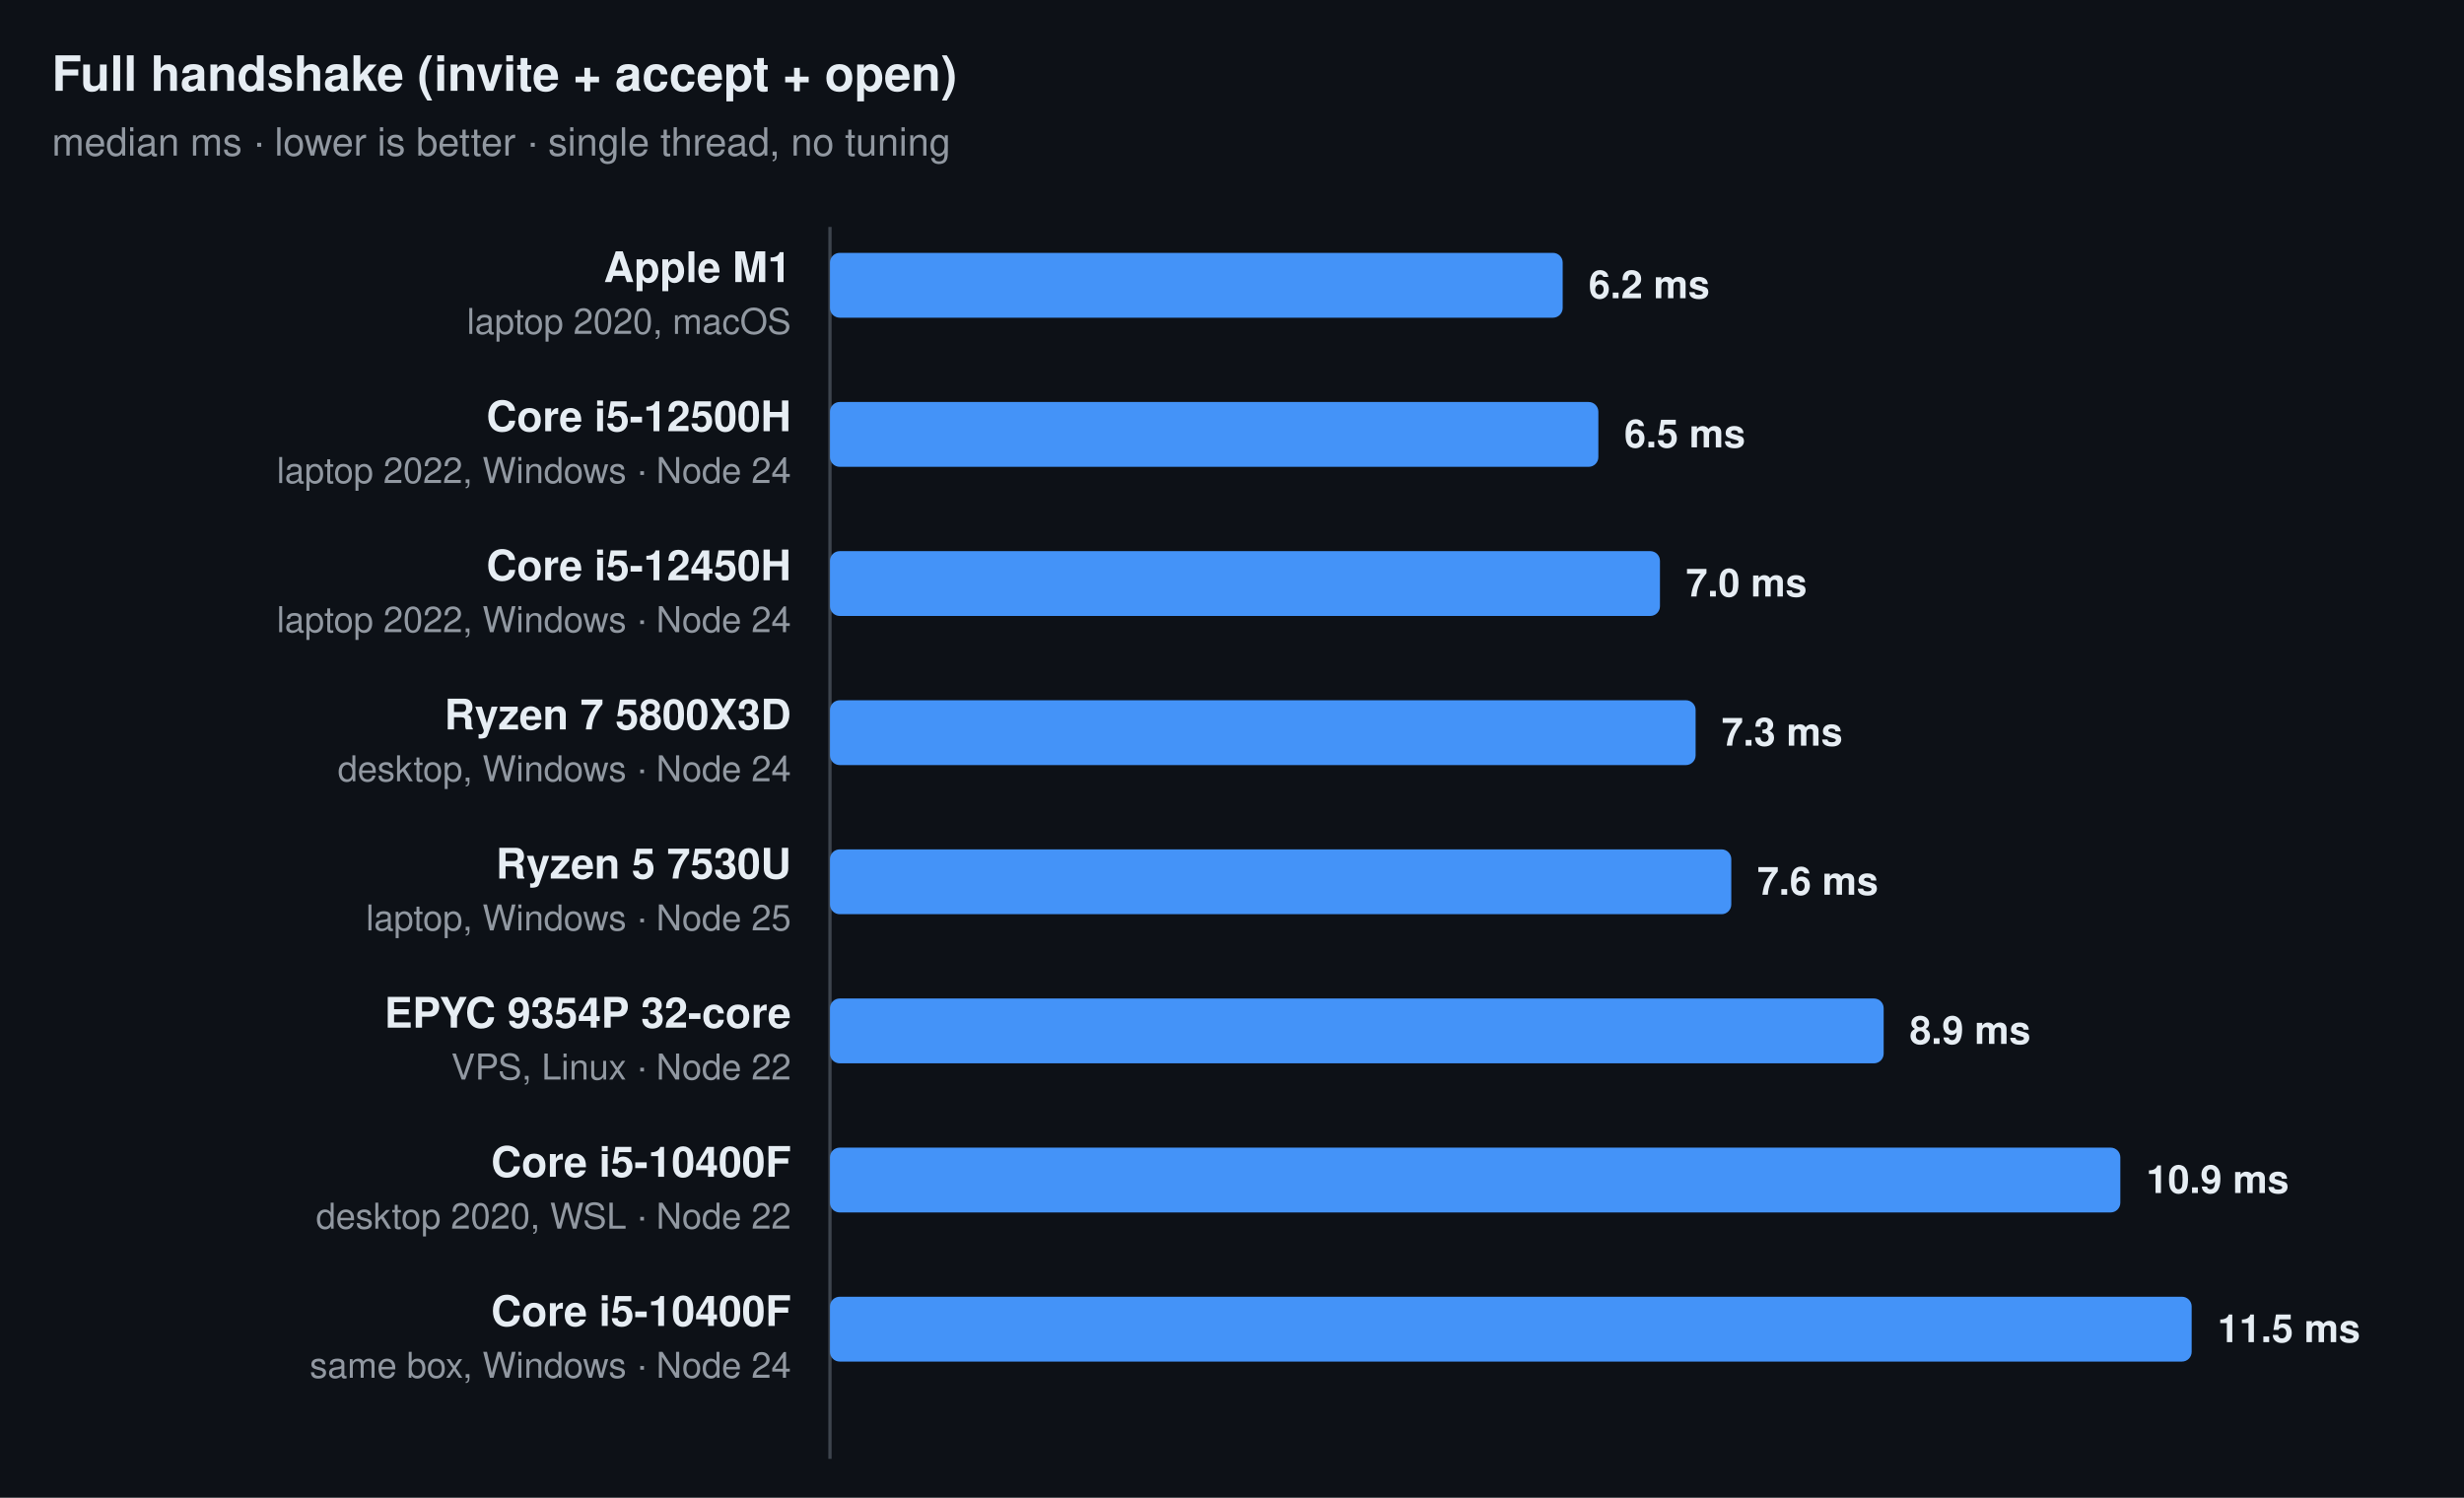
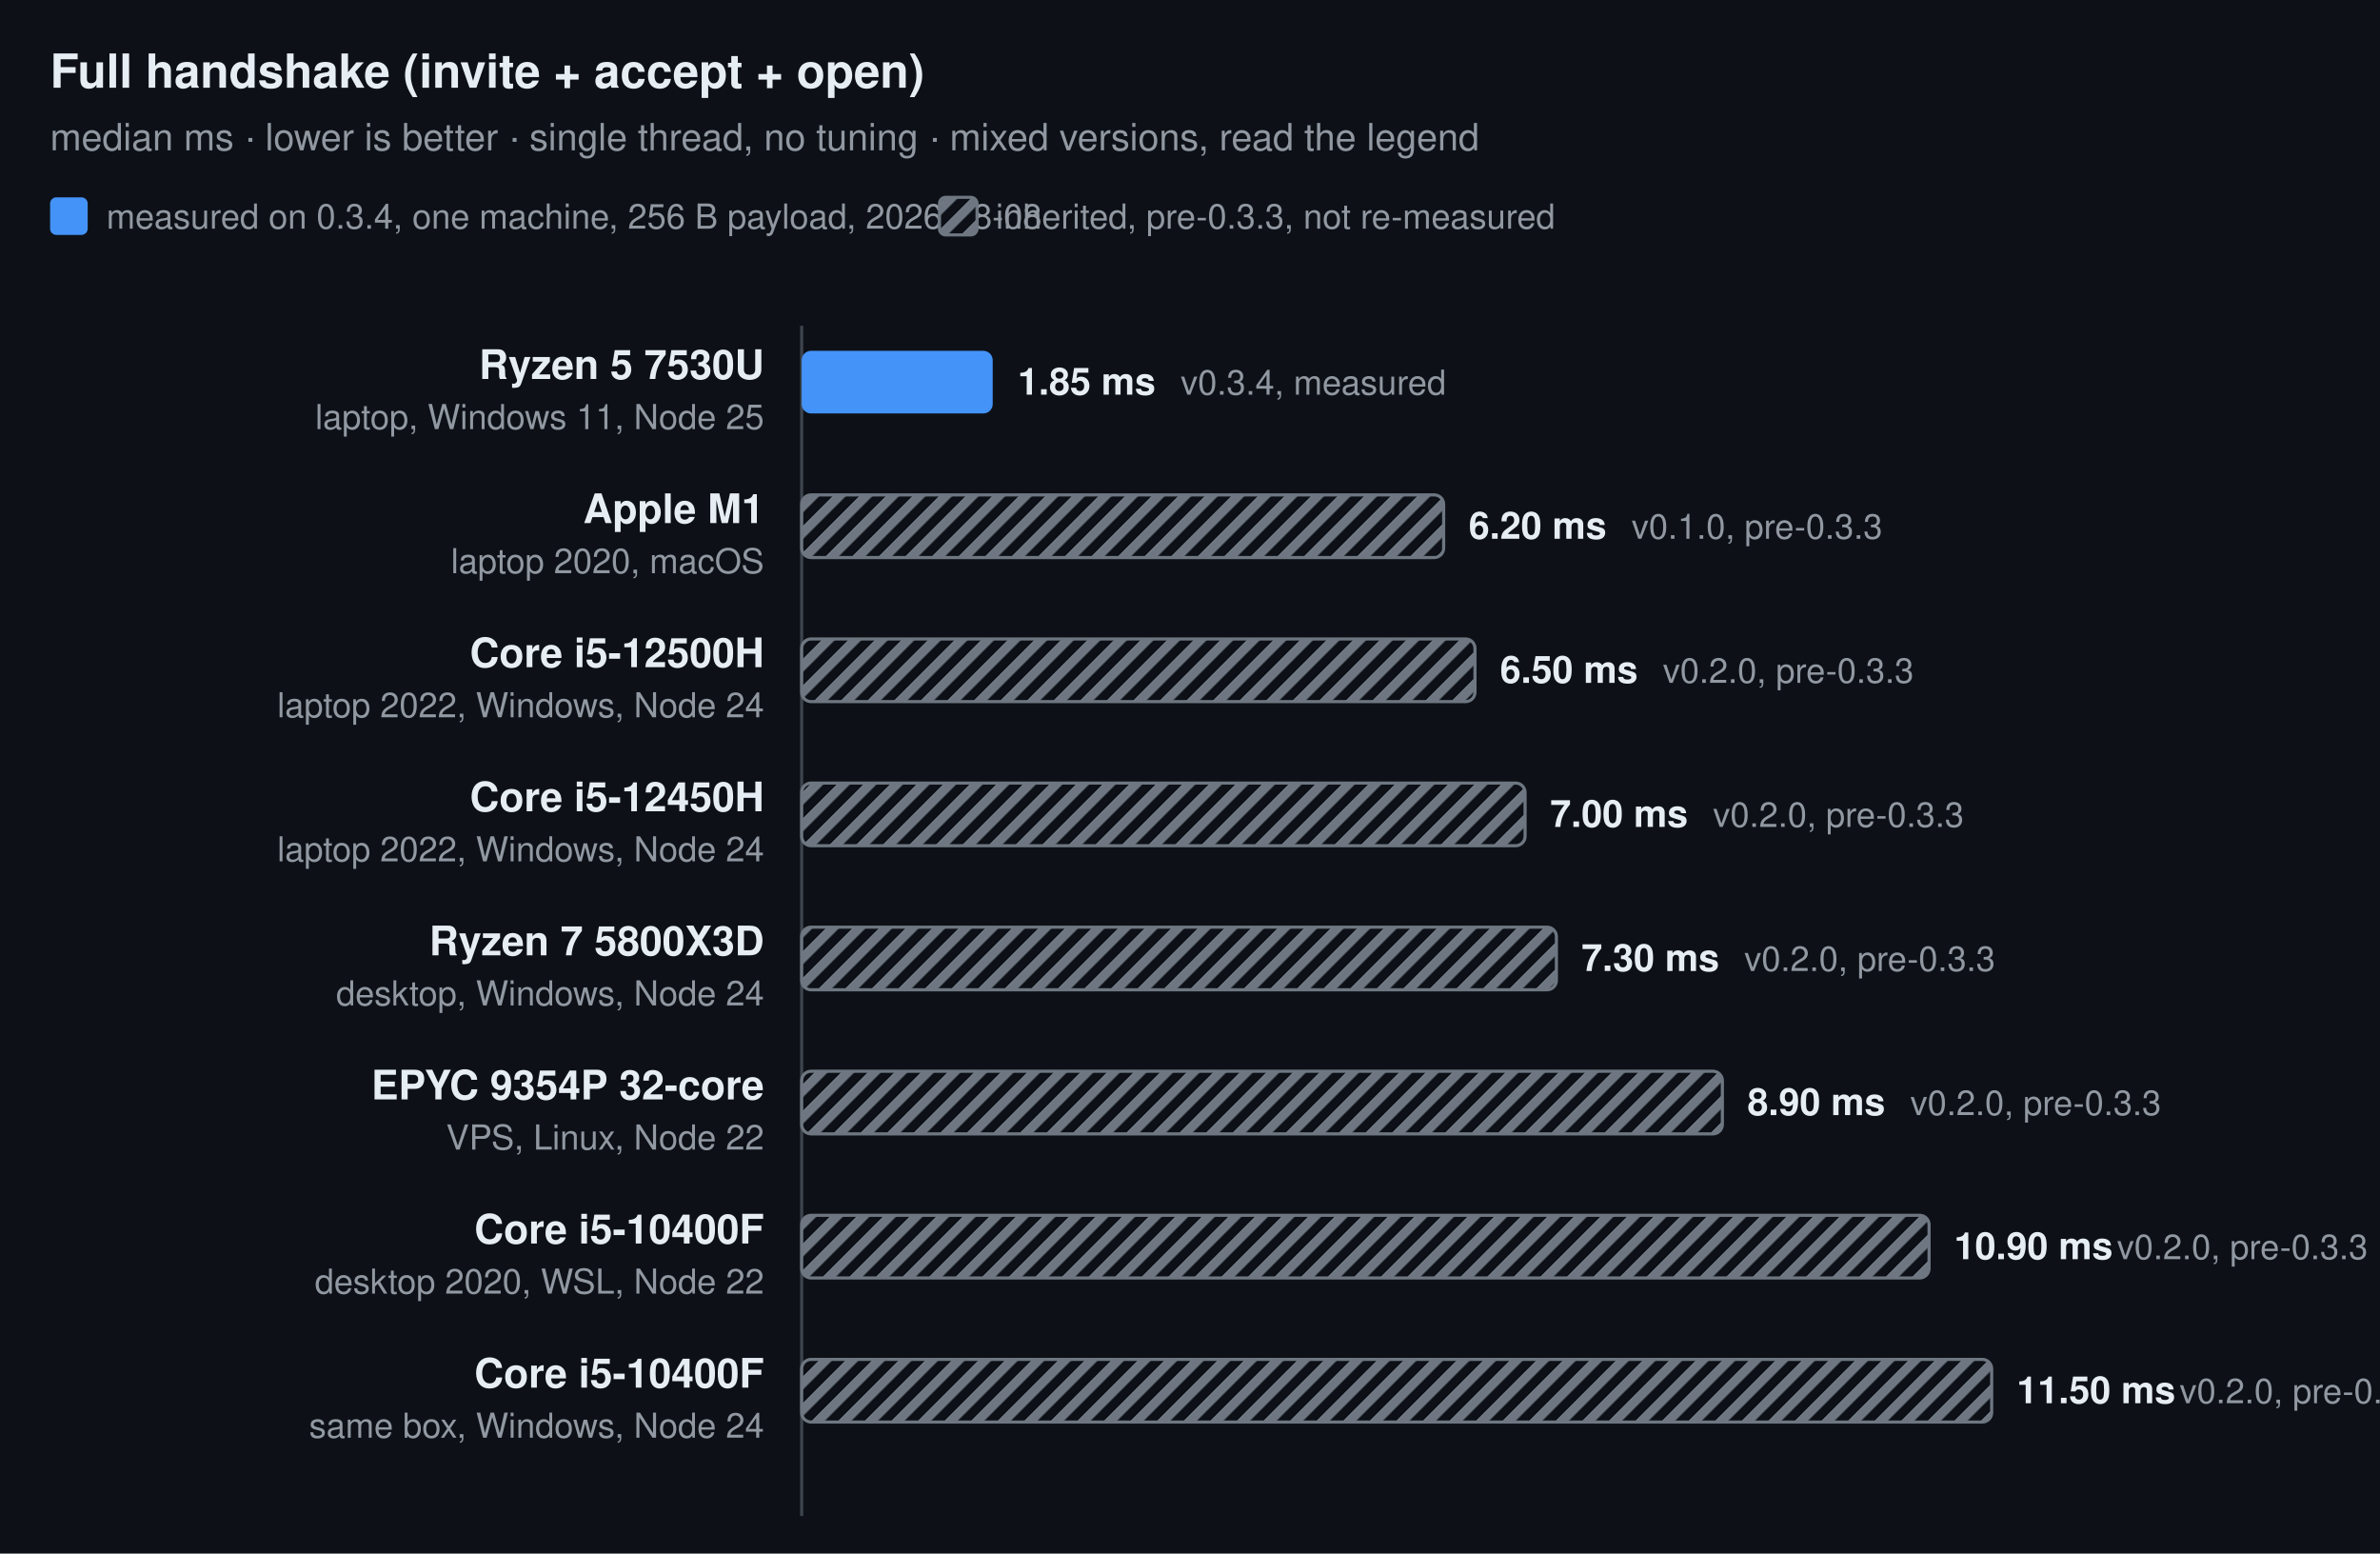
- <svg xmlns="http://www.w3.org/2000/svg" width="760" height="462" viewBox="0 0 760 462" role="img" aria-label="Full handshake (invite + accept + open), median milliseconds per machine, lower is better">
-   <rect width="760" height="462" fill="#0d1117" />
+ <svg xmlns="http://www.w3.org/2000/svg" width="760" height="496" viewBox="0 0 760 496" role="img" aria-label="Full handshake (invite + accept + open), median ms per machine, lower is better: Ryzen 5 7530U 1.85 (v0.3.4, measured), Apple M1 6.20 (v0.1.0, pre-0.3.3), Core i5-12500H 6.50 (v0.2.0, pre-0.3.3), Core i5-12450H 7.00 (v0.2.0, pre-0.3.3), Ryzen 7 5800X3D 7.30 (v0.2.0, pre-0.3.3), EPYC 9354P 32-core 8.90 (v0.2.0, pre-0.3.3), Core i5-10400F 10.90 (v0.2.0, pre-0.3.3), Core i5-10400F 11.50 (v0.2.0, pre-0.3.3). Only the Ryzen 5 7530U row is measured on 0.3.4; the rest predate the native curve and hash backends added in 0.3.3. The same laptop measured 7.6 ms on 0.2.0 and 1.85 ms on 0.3.4, so the inherited rows overstate the handshake by roughly 4x.">
+   <rect width="760" height="496" fill="#0d1117" />
+   <defs>
+     <pattern id="stale" width="6" height="6" patternUnits="userSpaceOnUse" patternTransform="rotate(45)">
+       <rect width="6" height="6" fill="#0d1117" />
+       <rect width="3" height="6" fill="#6e7781" />
+     </pattern>
+   </defs>
  <text x="16" y="28" font-family="-apple-system,BlinkMacSystemFont,'Segoe UI',Helvetica,Arial,sans-serif" font-size="15" font-weight="700" fill="#e6edf3">Full handshake (invite + accept + open)</text>
-   <text x="16" y="48" font-family="-apple-system,BlinkMacSystemFont,'Segoe UI',Helvetica,Arial,sans-serif" font-size="12" fill="#9198a1">median ms · lower is better · single thread, no tuning</text>
-   <line x1="256" y1="70" x2="256" y2="450" stroke="#3d444d" stroke-width="1" />
-   <text x="244" y="87" text-anchor="end" font-family="-apple-system,BlinkMacSystemFont,'Segoe UI',Helvetica,Arial,sans-serif" font-size="13" font-weight="600" fill="#e6edf3">Apple M1</text>
-   <text x="244" y="103" text-anchor="end" font-family="-apple-system,BlinkMacSystemFont,'Segoe UI',Helvetica,Arial,sans-serif" font-size="11" fill="#9198a1">laptop 2020, macOS</text>
-   <rect x="256" y="78" width="226" height="20" rx="3" fill="#4493f8" />
-   <text x="490" y="92" font-family="-apple-system,BlinkMacSystemFont,'Segoe UI',Helvetica,Arial,sans-serif" font-size="12" font-weight="600" fill="#e6edf3">6.2 ms</text>
-   <text x="244" y="133" text-anchor="end" font-family="-apple-system,BlinkMacSystemFont,'Segoe UI',Helvetica,Arial,sans-serif" font-size="13" font-weight="600" fill="#e6edf3">Core i5-12500H</text>
-   <text x="244" y="149" text-anchor="end" font-family="-apple-system,BlinkMacSystemFont,'Segoe UI',Helvetica,Arial,sans-serif" font-size="11" fill="#9198a1">laptop 2022, Windows · Node 24</text>
-   <rect x="256" y="124" width="237" height="20" rx="3" fill="#4493f8" />
-   <text x="501" y="138" font-family="-apple-system,BlinkMacSystemFont,'Segoe UI',Helvetica,Arial,sans-serif" font-size="12" font-weight="600" fill="#e6edf3">6.5 ms</text>
-   <text x="244" y="179" text-anchor="end" font-family="-apple-system,BlinkMacSystemFont,'Segoe UI',Helvetica,Arial,sans-serif" font-size="13" font-weight="600" fill="#e6edf3">Core i5-12450H</text>
-   <text x="244" y="195" text-anchor="end" font-family="-apple-system,BlinkMacSystemFont,'Segoe UI',Helvetica,Arial,sans-serif" font-size="11" fill="#9198a1">laptop 2022, Windows · Node 24</text>
-   <rect x="256" y="170" width="256" height="20" rx="3" fill="#4493f8" />
-   <text x="520" y="184" font-family="-apple-system,BlinkMacSystemFont,'Segoe UI',Helvetica,Arial,sans-serif" font-size="12" font-weight="600" fill="#e6edf3">7.0 ms</text>
-   <text x="244" y="225" text-anchor="end" font-family="-apple-system,BlinkMacSystemFont,'Segoe UI',Helvetica,Arial,sans-serif" font-size="13" font-weight="600" fill="#e6edf3">Ryzen 7 5800X3D</text>
-   <text x="244" y="241" text-anchor="end" font-family="-apple-system,BlinkMacSystemFont,'Segoe UI',Helvetica,Arial,sans-serif" font-size="11" fill="#9198a1">desktop, Windows · Node 24</text>
-   <rect x="256" y="216" width="267" height="20" rx="3" fill="#4493f8" />
-   <text x="531" y="230" font-family="-apple-system,BlinkMacSystemFont,'Segoe UI',Helvetica,Arial,sans-serif" font-size="12" font-weight="600" fill="#e6edf3">7.3 ms</text>
-   <text x="244" y="271" text-anchor="end" font-family="-apple-system,BlinkMacSystemFont,'Segoe UI',Helvetica,Arial,sans-serif" font-size="13" font-weight="600" fill="#e6edf3">Ryzen 5 7530U</text>
-   <text x="244" y="287" text-anchor="end" font-family="-apple-system,BlinkMacSystemFont,'Segoe UI',Helvetica,Arial,sans-serif" font-size="11" fill="#9198a1">laptop, Windows · Node 25</text>
-   <rect x="256" y="262" width="278" height="20" rx="3" fill="#4493f8" />
-   <text x="542" y="276" font-family="-apple-system,BlinkMacSystemFont,'Segoe UI',Helvetica,Arial,sans-serif" font-size="12" font-weight="600" fill="#e6edf3">7.6 ms</text>
-   <text x="244" y="317" text-anchor="end" font-family="-apple-system,BlinkMacSystemFont,'Segoe UI',Helvetica,Arial,sans-serif" font-size="13" font-weight="600" fill="#e6edf3">EPYC 9354P 32-core</text>
-   <text x="244" y="333" text-anchor="end" font-family="-apple-system,BlinkMacSystemFont,'Segoe UI',Helvetica,Arial,sans-serif" font-size="11" fill="#9198a1">VPS, Linux · Node 22</text>
-   <rect x="256" y="308" width="325" height="20" rx="3" fill="#4493f8" />
-   <text x="589" y="322" font-family="-apple-system,BlinkMacSystemFont,'Segoe UI',Helvetica,Arial,sans-serif" font-size="12" font-weight="600" fill="#e6edf3">8.9 ms</text>
-   <text x="244" y="363" text-anchor="end" font-family="-apple-system,BlinkMacSystemFont,'Segoe UI',Helvetica,Arial,sans-serif" font-size="13" font-weight="600" fill="#e6edf3">Core i5-10400F</text>
-   <text x="244" y="379" text-anchor="end" font-family="-apple-system,BlinkMacSystemFont,'Segoe UI',Helvetica,Arial,sans-serif" font-size="11" fill="#9198a1">desktop 2020, WSL · Node 22</text>
-   <rect x="256" y="354" width="398" height="20" rx="3" fill="#4493f8" />
-   <text x="662" y="368" font-family="-apple-system,BlinkMacSystemFont,'Segoe UI',Helvetica,Arial,sans-serif" font-size="12" font-weight="600" fill="#e6edf3">10.9 ms</text>
-   <text x="244" y="409" text-anchor="end" font-family="-apple-system,BlinkMacSystemFont,'Segoe UI',Helvetica,Arial,sans-serif" font-size="13" font-weight="600" fill="#e6edf3">Core i5-10400F</text>
-   <text x="244" y="425" text-anchor="end" font-family="-apple-system,BlinkMacSystemFont,'Segoe UI',Helvetica,Arial,sans-serif" font-size="11" fill="#9198a1">same box, Windows · Node 24</text>
-   <rect x="256" y="400" width="420" height="20" rx="3" fill="#4493f8" />
-   <text x="684" y="414" font-family="-apple-system,BlinkMacSystemFont,'Segoe UI',Helvetica,Arial,sans-serif" font-size="12" font-weight="600" fill="#e6edf3">11.5 ms</text>
+   <text x="16" y="48" font-family="-apple-system,BlinkMacSystemFont,'Segoe UI',Helvetica,Arial,sans-serif" font-size="12" fill="#9198a1">median ms · lower is better · single thread, no tuning · mixed versions, read the legend</text>
+   <rect x="16" y="63" width="12" height="12" rx="2" fill="#4493f8" />
+   <text x="34" y="73" font-family="-apple-system,BlinkMacSystemFont,'Segoe UI',Helvetica,Arial,sans-serif" font-size="11" fill="#9198a1">measured on 0.3.4, one machine, 256 B payload, 2026-08-08</text>
+   <rect x="300" y="63" width="12" height="12" rx="2" fill="url(#stale)" stroke="#6e7781" stroke-width="1" />
+   <text x="318" y="73" font-family="-apple-system,BlinkMacSystemFont,'Segoe UI',Helvetica,Arial,sans-serif" font-size="11" fill="#9198a1">inherited, pre-0.3.3, not re-measured</text>
+   <line x1="256" y1="104" x2="256" y2="484" stroke="#3d444d" stroke-width="1" />
+   <text x="244" y="121" text-anchor="end" font-family="-apple-system,BlinkMacSystemFont,'Segoe UI',Helvetica,Arial,sans-serif" font-size="13" font-weight="600" fill="#e6edf3">Ryzen 5 7530U</text>
+   <text x="244" y="137" text-anchor="end" font-family="-apple-system,BlinkMacSystemFont,'Segoe UI',Helvetica,Arial,sans-serif" font-size="11" fill="#9198a1">laptop, Windows 11, Node 25</text>
+   <rect x="256" y="112" width="61" height="20" rx="3" fill="#4493f8" />
+   <text x="325" y="126" font-family="-apple-system,BlinkMacSystemFont,'Segoe UI',Helvetica,Arial,sans-serif" font-size="12" font-weight="600" fill="#e6edf3">1.85 ms</text>
+   <text x="377" y="126" font-family="-apple-system,BlinkMacSystemFont,'Segoe UI',Helvetica,Arial,sans-serif" font-size="11" fill="#9198a1">v0.3.4, measured</text>
+   <text x="244" y="167" text-anchor="end" font-family="-apple-system,BlinkMacSystemFont,'Segoe UI',Helvetica,Arial,sans-serif" font-size="13" font-weight="600" fill="#e6edf3">Apple M1</text>
+   <text x="244" y="183" text-anchor="end" font-family="-apple-system,BlinkMacSystemFont,'Segoe UI',Helvetica,Arial,sans-serif" font-size="11" fill="#9198a1">laptop 2020, macOS</text>
+   <rect x="256" y="158" width="205" height="20" rx="3" fill="url(#stale)" stroke="#6e7781" stroke-width="1" />
+   <text x="469" y="172" font-family="-apple-system,BlinkMacSystemFont,'Segoe UI',Helvetica,Arial,sans-serif" font-size="12" font-weight="600" fill="#e6edf3">6.20 ms</text>
+   <text x="521" y="172" font-family="-apple-system,BlinkMacSystemFont,'Segoe UI',Helvetica,Arial,sans-serif" font-size="11" fill="#9198a1">v0.1.0, pre-0.3.3</text>
+   <text x="244" y="213" text-anchor="end" font-family="-apple-system,BlinkMacSystemFont,'Segoe UI',Helvetica,Arial,sans-serif" font-size="13" font-weight="600" fill="#e6edf3">Core i5-12500H</text>
+   <text x="244" y="229" text-anchor="end" font-family="-apple-system,BlinkMacSystemFont,'Segoe UI',Helvetica,Arial,sans-serif" font-size="11" fill="#9198a1">laptop 2022, Windows, Node 24</text>
+   <rect x="256" y="204" width="215" height="20" rx="3" fill="url(#stale)" stroke="#6e7781" stroke-width="1" />
+   <text x="479" y="218" font-family="-apple-system,BlinkMacSystemFont,'Segoe UI',Helvetica,Arial,sans-serif" font-size="12" font-weight="600" fill="#e6edf3">6.50 ms</text>
+   <text x="531" y="218" font-family="-apple-system,BlinkMacSystemFont,'Segoe UI',Helvetica,Arial,sans-serif" font-size="11" fill="#9198a1">v0.2.0, pre-0.3.3</text>
+   <text x="244" y="259" text-anchor="end" font-family="-apple-system,BlinkMacSystemFont,'Segoe UI',Helvetica,Arial,sans-serif" font-size="13" font-weight="600" fill="#e6edf3">Core i5-12450H</text>
+   <text x="244" y="275" text-anchor="end" font-family="-apple-system,BlinkMacSystemFont,'Segoe UI',Helvetica,Arial,sans-serif" font-size="11" fill="#9198a1">laptop 2022, Windows, Node 24</text>
+   <rect x="256" y="250" width="231" height="20" rx="3" fill="url(#stale)" stroke="#6e7781" stroke-width="1" />
+   <text x="495" y="264" font-family="-apple-system,BlinkMacSystemFont,'Segoe UI',Helvetica,Arial,sans-serif" font-size="12" font-weight="600" fill="#e6edf3">7.00 ms</text>
+   <text x="547" y="264" font-family="-apple-system,BlinkMacSystemFont,'Segoe UI',Helvetica,Arial,sans-serif" font-size="11" fill="#9198a1">v0.2.0, pre-0.3.3</text>
+   <text x="244" y="305" text-anchor="end" font-family="-apple-system,BlinkMacSystemFont,'Segoe UI',Helvetica,Arial,sans-serif" font-size="13" font-weight="600" fill="#e6edf3">Ryzen 7 5800X3D</text>
+   <text x="244" y="321" text-anchor="end" font-family="-apple-system,BlinkMacSystemFont,'Segoe UI',Helvetica,Arial,sans-serif" font-size="11" fill="#9198a1">desktop, Windows, Node 24</text>
+   <rect x="256" y="296" width="241" height="20" rx="3" fill="url(#stale)" stroke="#6e7781" stroke-width="1" />
+   <text x="505" y="310" font-family="-apple-system,BlinkMacSystemFont,'Segoe UI',Helvetica,Arial,sans-serif" font-size="12" font-weight="600" fill="#e6edf3">7.30 ms</text>
+   <text x="557" y="310" font-family="-apple-system,BlinkMacSystemFont,'Segoe UI',Helvetica,Arial,sans-serif" font-size="11" fill="#9198a1">v0.2.0, pre-0.3.3</text>
+   <text x="244" y="351" text-anchor="end" font-family="-apple-system,BlinkMacSystemFont,'Segoe UI',Helvetica,Arial,sans-serif" font-size="13" font-weight="600" fill="#e6edf3">EPYC 9354P 32-core</text>
+   <text x="244" y="367" text-anchor="end" font-family="-apple-system,BlinkMacSystemFont,'Segoe UI',Helvetica,Arial,sans-serif" font-size="11" fill="#9198a1">VPS, Linux, Node 22</text>
+   <rect x="256" y="342" width="294" height="20" rx="3" fill="url(#stale)" stroke="#6e7781" stroke-width="1" />
+   <text x="558" y="356" font-family="-apple-system,BlinkMacSystemFont,'Segoe UI',Helvetica,Arial,sans-serif" font-size="12" font-weight="600" fill="#e6edf3">8.90 ms</text>
+   <text x="610" y="356" font-family="-apple-system,BlinkMacSystemFont,'Segoe UI',Helvetica,Arial,sans-serif" font-size="11" fill="#9198a1">v0.2.0, pre-0.3.3</text>
+   <text x="244" y="397" text-anchor="end" font-family="-apple-system,BlinkMacSystemFont,'Segoe UI',Helvetica,Arial,sans-serif" font-size="13" font-weight="600" fill="#e6edf3">Core i5-10400F</text>
+   <text x="244" y="413" text-anchor="end" font-family="-apple-system,BlinkMacSystemFont,'Segoe UI',Helvetica,Arial,sans-serif" font-size="11" fill="#9198a1">desktop 2020, WSL, Node 22</text>
+   <rect x="256" y="388" width="360" height="20" rx="3" fill="url(#stale)" stroke="#6e7781" stroke-width="1" />
+   <text x="624" y="402" font-family="-apple-system,BlinkMacSystemFont,'Segoe UI',Helvetica,Arial,sans-serif" font-size="12" font-weight="600" fill="#e6edf3">10.90 ms</text>
+   <text x="676" y="402" font-family="-apple-system,BlinkMacSystemFont,'Segoe UI',Helvetica,Arial,sans-serif" font-size="11" fill="#9198a1">v0.2.0, pre-0.3.3</text>
+   <text x="244" y="443" text-anchor="end" font-family="-apple-system,BlinkMacSystemFont,'Segoe UI',Helvetica,Arial,sans-serif" font-size="13" font-weight="600" fill="#e6edf3">Core i5-10400F</text>
+   <text x="244" y="459" text-anchor="end" font-family="-apple-system,BlinkMacSystemFont,'Segoe UI',Helvetica,Arial,sans-serif" font-size="11" fill="#9198a1">same box, Windows, Node 24</text>
+   <rect x="256" y="434" width="380" height="20" rx="3" fill="url(#stale)" stroke="#6e7781" stroke-width="1" />
+   <text x="644" y="448" font-family="-apple-system,BlinkMacSystemFont,'Segoe UI',Helvetica,Arial,sans-serif" font-size="12" font-weight="600" fill="#e6edf3">11.50 ms</text>
+   <text x="696" y="448" font-family="-apple-system,BlinkMacSystemFont,'Segoe UI',Helvetica,Arial,sans-serif" font-size="11" fill="#9198a1">v0.2.0, pre-0.3.3</text>
</svg>
